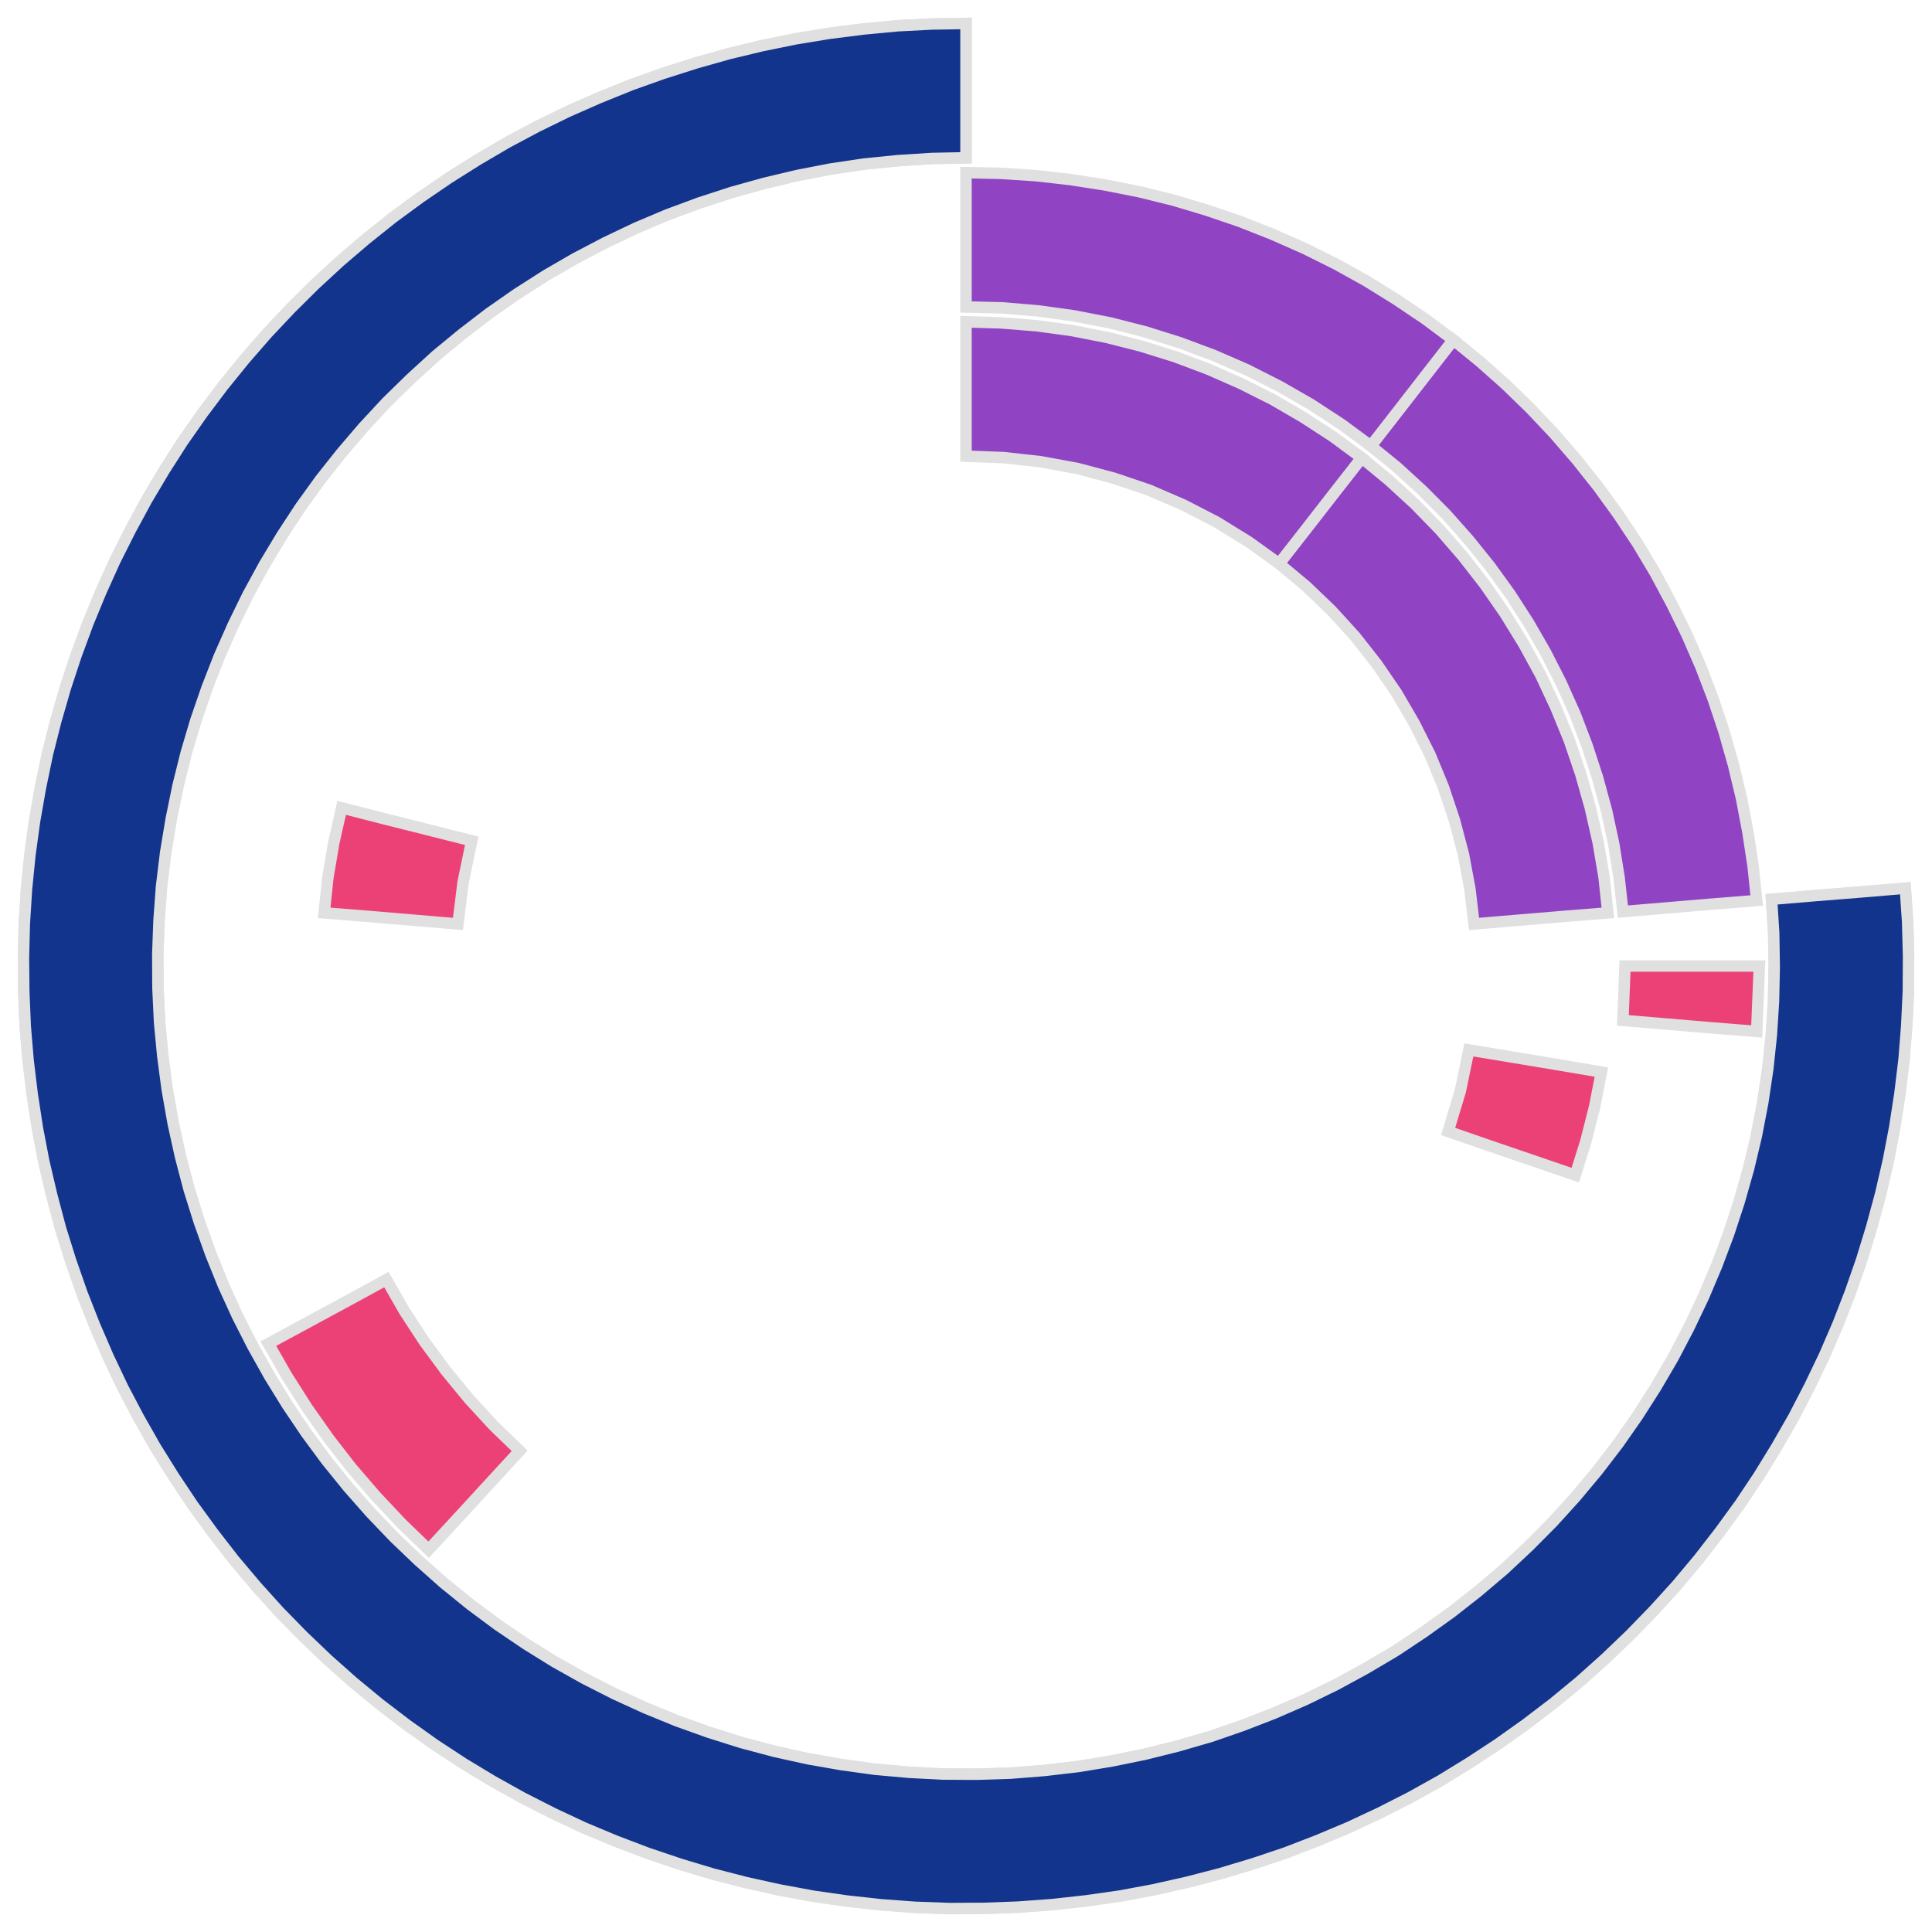
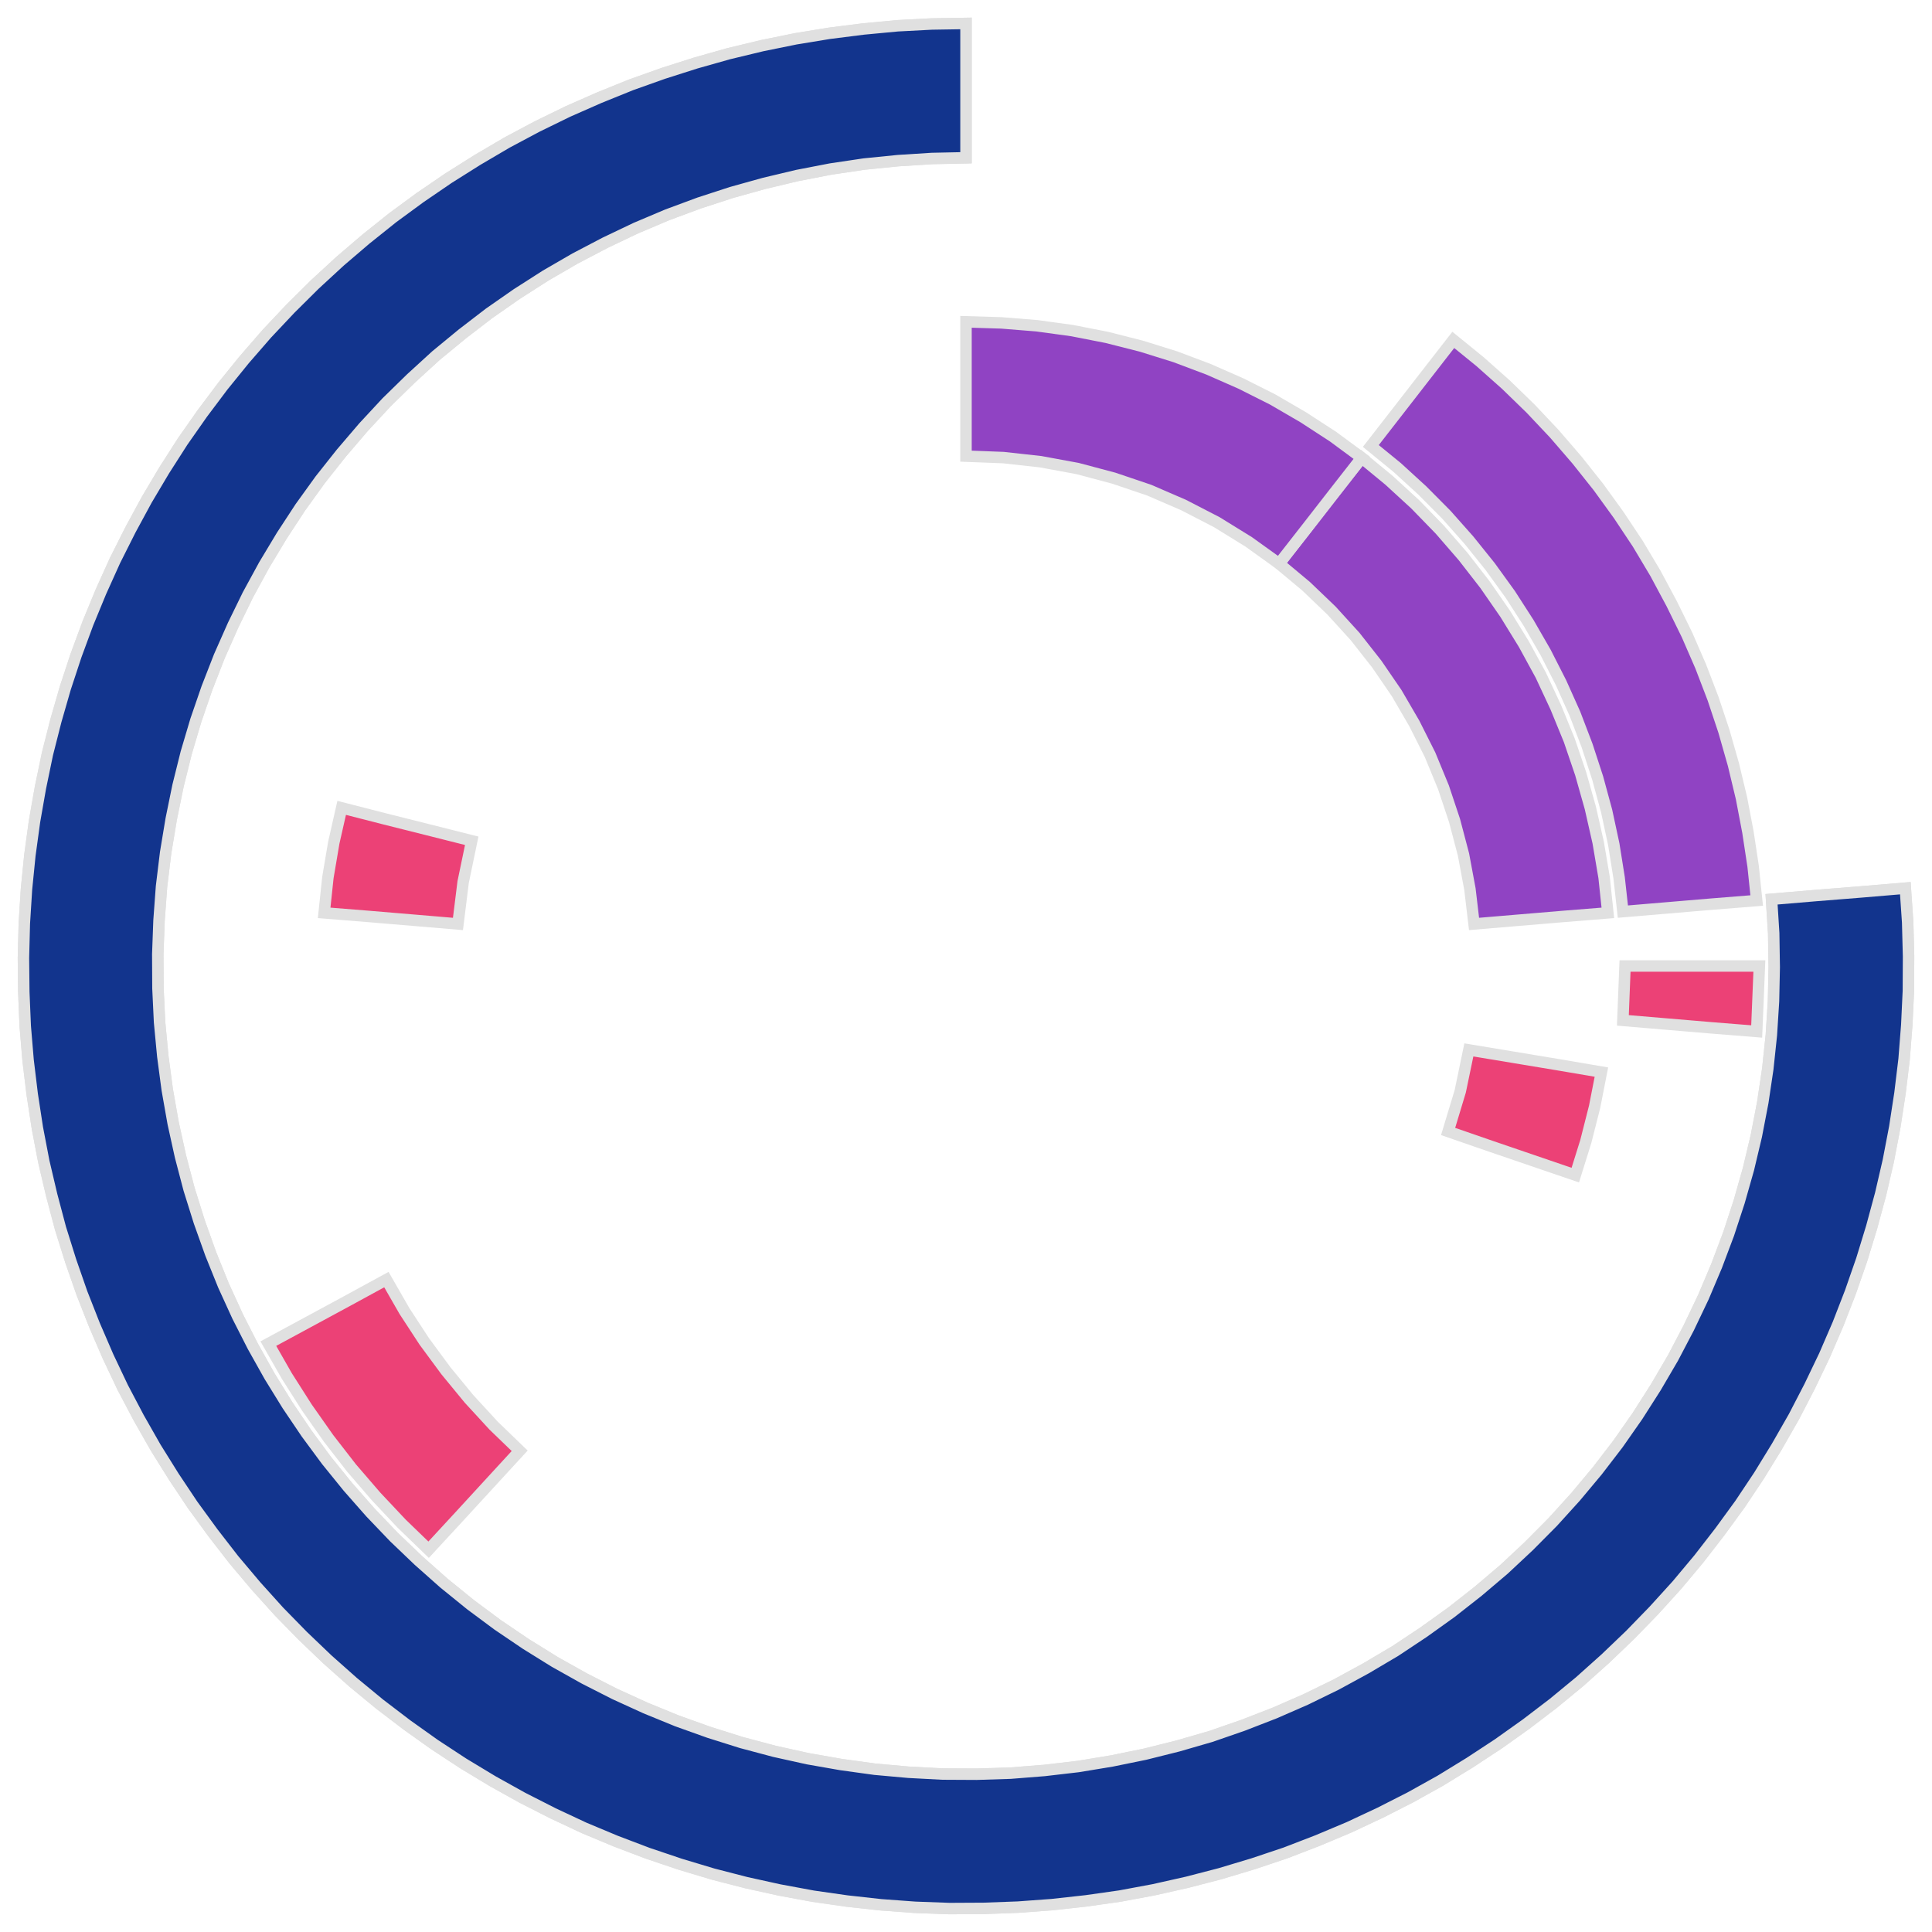
<svg xmlns="http://www.w3.org/2000/svg" class="svglite" width="108.00pt" height="108.00pt" viewBox="0 0 108.00 108.00">
  <defs>
    <style type="text/css">
    .svglite line, .svglite polyline, .svglite polygon, .svglite path, .svglite rect, .svglite circle {
      fill: none;
      stroke: #000000;
      stroke-linecap: round;
      stroke-linejoin: round;
      stroke-miterlimit: 10.00;
    }
    .svglite text {
      white-space: pre;
    }
  </style>
  </defs>
  <rect width="100%" height="100%" style="stroke: none; fill: none;" />
  <defs>
    <clipPath id="cpMC4wMHwxMDguMDB8MC4wMHwxMDguMDA=">
      <rect x="0.00" y="0.00" width="108.00" height="108.00" />
    </clipPath>
  </defs>
  <g clip-path="url(#cpMC4wMHwxMDguMDB8MC4wMHwxMDguMDA=)">
    <polygon points="54.00,8.82 54.00,6.31 54.00,3.81 54.00,1.31 52.09,1.34 50.18,1.44 48.27,1.62 46.37,1.86 44.48,2.17 42.61,2.55 40.74,3.00 38.90,3.52 37.08,4.10 35.28,4.74 33.50,5.46 31.75,6.23 30.03,7.07 28.34,7.97 26.69,8.94 25.07,9.96 23.49,11.04 21.95,12.17 20.45,13.37 19.00,14.61 17.59,15.91 16.23,17.26 14.92,18.65 13.66,20.10 12.46,21.58 11.31,23.11 10.21,24.68 9.18,26.29 8.20,27.94 7.29,29.62 6.43,31.33 5.64,33.08 4.91,34.85 4.25,36.64 3.65,38.46 3.12,40.30 2.65,42.15 2.26,44.03 1.93,45.91 1.67,47.81 1.48,49.71 1.36,51.62 1.31,53.54 1.33,55.45 1.41,57.36 1.57,59.27 1.80,61.17 2.09,63.06 2.45,64.94 2.89,66.81 3.38,68.66 3.95,70.48 4.58,72.29 5.28,74.07 6.04,75.83 6.86,77.56 7.75,79.25 8.70,80.92 9.71,82.54 10.77,84.13 11.90,85.68 13.07,87.19 14.31,88.66 15.59,90.08 16.93,91.45 18.31,92.77 19.74,94.04 21.22,95.26 22.74,96.42 24.30,97.53 25.90,98.58 27.54,99.57 29.21,100.50 30.92,101.37 32.65,102.18 34.42,102.92 36.21,103.60 38.02,104.21 39.85,104.76 41.71,105.24 43.57,105.65 45.46,106.00 47.35,106.27 49.25,106.48 51.16,106.62 53.08,106.69 54.99,106.68 56.90,106.61 58.81,106.47 60.71,106.26 62.61,105.99 64.49,105.64 66.36,105.22 68.21,104.74 70.04,104.19 71.86,103.58 73.65,102.89 75.41,102.15 77.14,101.34 78.85,100.47 80.52,99.54 82.15,98.54 83.75,97.49 85.31,96.38 86.83,95.22 88.31,94.00 89.74,92.72 91.12,91.40 92.45,90.03 93.74,88.61 94.97,87.14 96.14,85.63 97.27,84.08 98.33,82.49 99.33,80.86 100.28,79.20 101.16,77.50 101.99,75.77 102.75,74.01 103.44,72.23 104.07,70.42 104.63,68.59 105.13,66.74 105.56,64.88 105.92,63.00 106.21,61.11 106.44,59.21 106.59,57.30 106.68,55.39 106.69,53.47 106.64,51.56 106.51,49.65 104.02,49.86 101.52,50.06 99.03,50.27 99.15,52.17 99.18,54.07 99.14,55.97 99.02,57.86 98.82,59.75 98.54,61.63 98.18,63.50 97.74,65.35 97.22,67.18 96.63,68.98 95.96,70.76 95.22,72.51 94.40,74.23 93.52,75.91 92.56,77.55 91.54,79.15 90.45,80.71 89.29,82.22 88.07,83.68 86.80,85.08 85.46,86.43 84.07,87.73 82.62,88.96 81.13,90.13 79.58,91.24 78.00,92.29 76.36,93.26 74.69,94.17 72.99,95.00 71.25,95.76 69.47,96.45 67.68,97.07 65.85,97.60 64.01,98.06 62.15,98.44 60.27,98.75 58.38,98.97 56.49,99.12 54.59,99.18 52.69,99.17 50.79,99.07 48.90,98.90 47.02,98.64 45.14,98.31 43.29,97.90 41.45,97.41 39.64,96.84 37.85,96.20 36.09,95.48 34.36,94.69 32.67,93.83 31.01,92.90 29.40,91.90 27.82,90.83 26.30,89.70 24.82,88.50 23.40,87.24 22.03,85.93 20.71,84.55 19.46,83.13 18.26,81.65 17.13,80.12 16.07,78.55 15.07,76.93 14.14,75.27 13.28,73.58 12.49,71.85 11.78,70.09 11.14,68.30 10.57,66.48 10.09,64.65 9.68,62.79 9.35,60.92 9.10,59.04 8.92,57.14 8.83,55.25 8.82,53.34 8.89,51.45 9.03,49.55 9.26,47.66 9.57,45.79 9.95,43.93 10.41,42.08 10.95,40.26 11.57,38.46 12.26,36.69 13.03,34.95 13.86,33.25 14.77,31.58 15.75,29.95 16.79,28.36 17.90,26.82 19.08,25.33 20.32,23.88 21.61,22.49 22.97,21.16 24.37,19.88 25.84,18.67 27.35,17.51 28.90,16.43 30.51,15.40 32.15,14.45 33.83,13.57 35.55,12.75 37.30,12.01 39.08,11.35 40.89,10.76 42.72,10.25 44.57,9.81 46.43,9.45 48.31,9.17 50.20,8.98 52.10,8.86 54.00,8.82 " style="stroke-width: 0.64; stroke: #E0E0E0; stroke-linecap: butt; stroke-linejoin: miter; fill: #9043C3;" />
    <polygon points="54.00,8.82 54.00,6.31 54.00,3.81 54.00,1.31 52.09,1.34 50.18,1.44 48.27,1.62 46.37,1.86 44.48,2.17 42.61,2.55 40.74,3.00 38.90,3.52 37.08,4.10 35.28,4.74 33.50,5.46 31.75,6.23 30.03,7.07 28.34,7.97 26.69,8.94 25.07,9.96 23.49,11.04 21.95,12.17 20.45,13.37 19.00,14.61 17.59,15.91 16.23,17.26 14.92,18.65 13.66,20.10 12.46,21.58 11.31,23.11 10.21,24.68 9.18,26.29 8.20,27.94 7.29,29.62 6.43,31.33 5.64,33.08 4.91,34.85 4.25,36.64 3.65,38.46 3.12,40.30 2.65,42.15 2.26,44.03 1.93,45.91 1.67,47.81 1.48,49.71 1.36,51.62 1.31,53.54 1.33,55.45 1.41,57.36 1.57,59.27 1.80,61.17 2.09,63.06 2.45,64.94 2.89,66.81 3.38,68.66 3.95,70.48 4.58,72.29 5.28,74.07 6.04,75.83 6.86,77.56 7.75,79.25 8.70,80.92 9.71,82.54 10.77,84.13 11.90,85.68 13.07,87.19 14.31,88.66 15.59,90.08 16.93,91.45 18.31,92.77 19.74,94.04 21.22,95.26 22.74,96.42 24.30,97.53 25.90,98.58 27.54,99.57 29.21,100.50 30.92,101.37 32.65,102.18 34.42,102.92 36.21,103.60 38.02,104.21 39.85,104.76 41.71,105.24 43.57,105.65 45.46,106.00 47.35,106.27 49.25,106.48 51.16,106.62 53.08,106.69 54.99,106.68 56.90,106.61 58.81,106.47 60.71,106.26 62.61,105.99 64.49,105.64 66.36,105.22 68.21,104.74 70.04,104.19 71.86,103.58 73.65,102.89 75.41,102.15 77.14,101.34 78.85,100.47 80.52,99.54 82.15,98.54 83.75,97.49 85.31,96.38 86.83,95.22 88.31,94.00 89.74,92.72 91.12,91.40 92.45,90.03 93.74,88.61 94.97,87.14 96.14,85.63 97.27,84.08 98.33,82.49 99.33,80.86 100.28,79.20 101.16,77.50 101.99,75.77 102.75,74.01 103.44,72.23 104.07,70.42 104.63,68.59 105.13,66.74 105.56,64.88 105.92,63.00 106.21,61.11 106.44,59.21 106.59,57.30 106.68,55.39 106.69,53.47 106.64,51.56 106.51,49.65 104.02,49.86 101.52,50.06 99.03,50.27 99.15,52.17 99.18,54.07 99.14,55.97 99.02,57.86 98.82,59.75 98.54,61.63 98.18,63.50 97.74,65.35 97.22,67.18 96.63,68.98 95.96,70.76 95.22,72.51 94.40,74.23 93.52,75.91 92.56,77.55 91.54,79.15 90.45,80.71 89.29,82.22 88.07,83.68 86.80,85.08 85.46,86.43 84.07,87.73 82.62,88.96 81.13,90.13 79.58,91.24 78.00,92.29 76.36,93.26 74.69,94.17 72.99,95.00 71.25,95.76 69.47,96.45 67.68,97.07 65.85,97.60 64.01,98.06 62.15,98.44 60.27,98.75 58.38,98.97 56.49,99.12 54.59,99.18 52.69,99.17 50.79,99.07 48.90,98.90 47.02,98.64 45.14,98.31 43.29,97.90 41.45,97.41 39.64,96.84 37.85,96.20 36.09,95.48 34.36,94.69 32.67,93.83 31.01,92.90 29.40,91.90 27.82,90.83 26.30,89.70 24.82,88.50 23.40,87.24 22.03,85.93 20.71,84.55 19.46,83.13 18.26,81.65 17.13,80.12 16.07,78.55 15.07,76.93 14.14,75.27 13.28,73.58 12.49,71.85 11.78,70.09 11.14,68.30 10.57,66.48 10.09,64.65 9.68,62.79 9.35,60.92 9.10,59.04 8.92,57.14 8.83,55.25 8.82,53.34 8.89,51.45 9.03,49.55 9.26,47.66 9.57,45.79 9.95,43.93 10.41,42.08 10.95,40.26 11.57,38.46 12.26,36.69 13.03,34.95 13.86,33.25 14.77,31.58 15.75,29.95 16.79,28.36 17.90,26.82 19.08,25.33 20.32,23.88 21.61,22.49 22.97,21.16 24.37,19.88 25.84,18.67 27.35,17.51 28.90,16.43 30.51,15.40 32.15,14.45 33.83,13.57 35.55,12.75 37.30,12.01 39.08,11.35 40.89,10.76 42.72,10.25 44.57,9.81 46.43,9.45 48.31,9.17 50.20,8.98 52.10,8.86 54.00,8.82 " style="stroke-width: 0.64; stroke: #E0E0E0; stroke-linecap: butt; stroke-linejoin: miter; fill: #12348D;" />
    <polygon points="90.72,50.96 93.21,50.75 95.70,50.54 98.20,50.34 98.00,48.42 97.71,46.51 97.35,44.62 96.90,42.74 96.37,40.88 95.76,39.05 95.07,37.25 94.30,35.48 93.45,33.75 92.54,32.05 91.55,30.39 90.48,28.78 89.35,27.22 88.15,25.71 86.89,24.25 85.56,22.84 84.18,21.50 82.74,20.22 81.24,19.00 79.70,20.98 78.17,22.95 76.63,24.93 78.10,26.13 79.51,27.42 80.85,28.77 82.11,30.19 83.30,31.67 84.42,33.22 85.45,34.82 86.40,36.47 87.26,38.16 88.04,39.90 88.72,41.68 89.31,43.49 89.81,45.33 90.21,47.19 90.51,49.07 90.72,50.96 " style="stroke-width: 0.64; stroke: #E0E0E0; stroke-linecap: butt; stroke-linejoin: miter; fill: #9043C3;" />
    <polygon points="82.40,51.65 84.89,51.44 87.39,51.23 89.88,51.03 89.67,49.05 89.34,47.10 88.90,45.16 88.36,43.25 87.72,41.37 86.97,39.54 86.13,37.74 85.18,36.00 84.14,34.31 83.01,32.68 81.79,31.11 80.49,29.61 79.11,28.19 77.65,26.85 76.12,25.59 74.58,27.56 73.04,29.54 71.50,31.51 73.01,32.77 74.43,34.13 75.75,35.58 76.96,37.12 78.07,38.74 79.06,40.44 79.94,42.19 80.69,44.01 81.31,45.87 81.81,47.77 82.17,49.70 82.40,51.65 " style="stroke-width: 0.64; stroke: #E0E0E0; stroke-linecap: butt; stroke-linejoin: miter; fill: #9043C3;" />
    <polygon points="71.50,31.51 73.04,29.54 74.58,27.56 76.12,25.59 74.52,24.41 72.86,23.33 71.14,22.33 69.37,21.44 67.55,20.64 65.69,19.94 63.80,19.35 61.87,18.86 59.93,18.48 57.96,18.21 55.98,18.05 54.00,17.99 54.00,20.50 54.00,23.00 54.00,25.50 56.09,25.58 58.17,25.81 60.23,26.19 62.26,26.73 64.24,27.40 66.16,28.23 68.02,29.19 69.80,30.29 71.50,31.51 " style="stroke-width: 0.64; stroke: #E0E0E0; stroke-linecap: butt; stroke-linejoin: miter; fill: #9043C3;" />
-     <polygon points="76.63,24.93 78.17,22.95 79.70,20.98 81.24,19.00 79.67,17.83 78.05,16.74 76.39,15.71 74.68,14.76 72.93,13.89 71.14,13.10 69.32,12.38 67.47,11.75 65.60,11.19 63.70,10.72 61.78,10.34 59.85,10.04 57.91,9.82 55.95,9.69 54.00,9.65 54.00,12.15 54.00,14.66 54.00,17.16 56.03,17.21 58.05,17.38 60.06,17.66 62.06,18.05 64.02,18.55 65.96,19.16 67.86,19.87 69.72,20.68 71.53,21.60 73.29,22.61 74.99,23.72 76.63,24.93 " style="stroke-width: 0.64; stroke: #E0E0E0; stroke-linecap: butt; stroke-linejoin: miter; fill: #9043C3;" />
    <polygon points="80.95,63.25 83.32,64.07 85.69,64.88 88.06,65.69 88.65,63.80 89.14,61.87 89.52,59.93 87.05,59.51 84.58,59.10 82.11,58.69 81.63,61.00 80.95,63.25 " style="stroke-width: 0.64; stroke: #E0E0E0; stroke-linecap: butt; stroke-linejoin: miter; fill: #EC4176;" />
    <polygon points="21.60,71.53 19.40,72.73 17.20,73.92 15.00,75.11 16.04,76.93 17.16,78.69 18.37,80.41 19.65,82.06 21.02,83.65 22.45,85.17 23.96,86.63 25.66,84.79 27.35,82.95 29.05,81.10 27.59,79.69 26.22,78.20 24.93,76.63 23.72,74.99 22.61,73.29 21.60,71.53 " style="stroke-width: 0.64; stroke: #E0E0E0; stroke-linecap: butt; stroke-linejoin: miter; fill: #EC4176;" />
    <polygon points="26.37,47.00 23.95,46.39 21.52,45.78 19.10,45.16 18.66,47.10 18.33,49.05 18.12,51.03 20.61,51.23 23.11,51.44 25.60,51.65 25.89,49.31 26.37,47.00 " style="stroke-width: 0.64; stroke: #E0E0E0; stroke-linecap: butt; stroke-linejoin: miter; fill: #EC4176;" />
    <polygon points="90.72,57.04 93.21,57.25 95.70,57.46 98.20,57.66 98.35,54.00 95.85,54.00 93.34,54.00 90.84,54.00 90.72,57.04 " style="stroke-width: 0.64; stroke: #E0E0E0; stroke-linecap: butt; stroke-linejoin: miter; fill: #EC4176;" />
  </g>
</svg>
